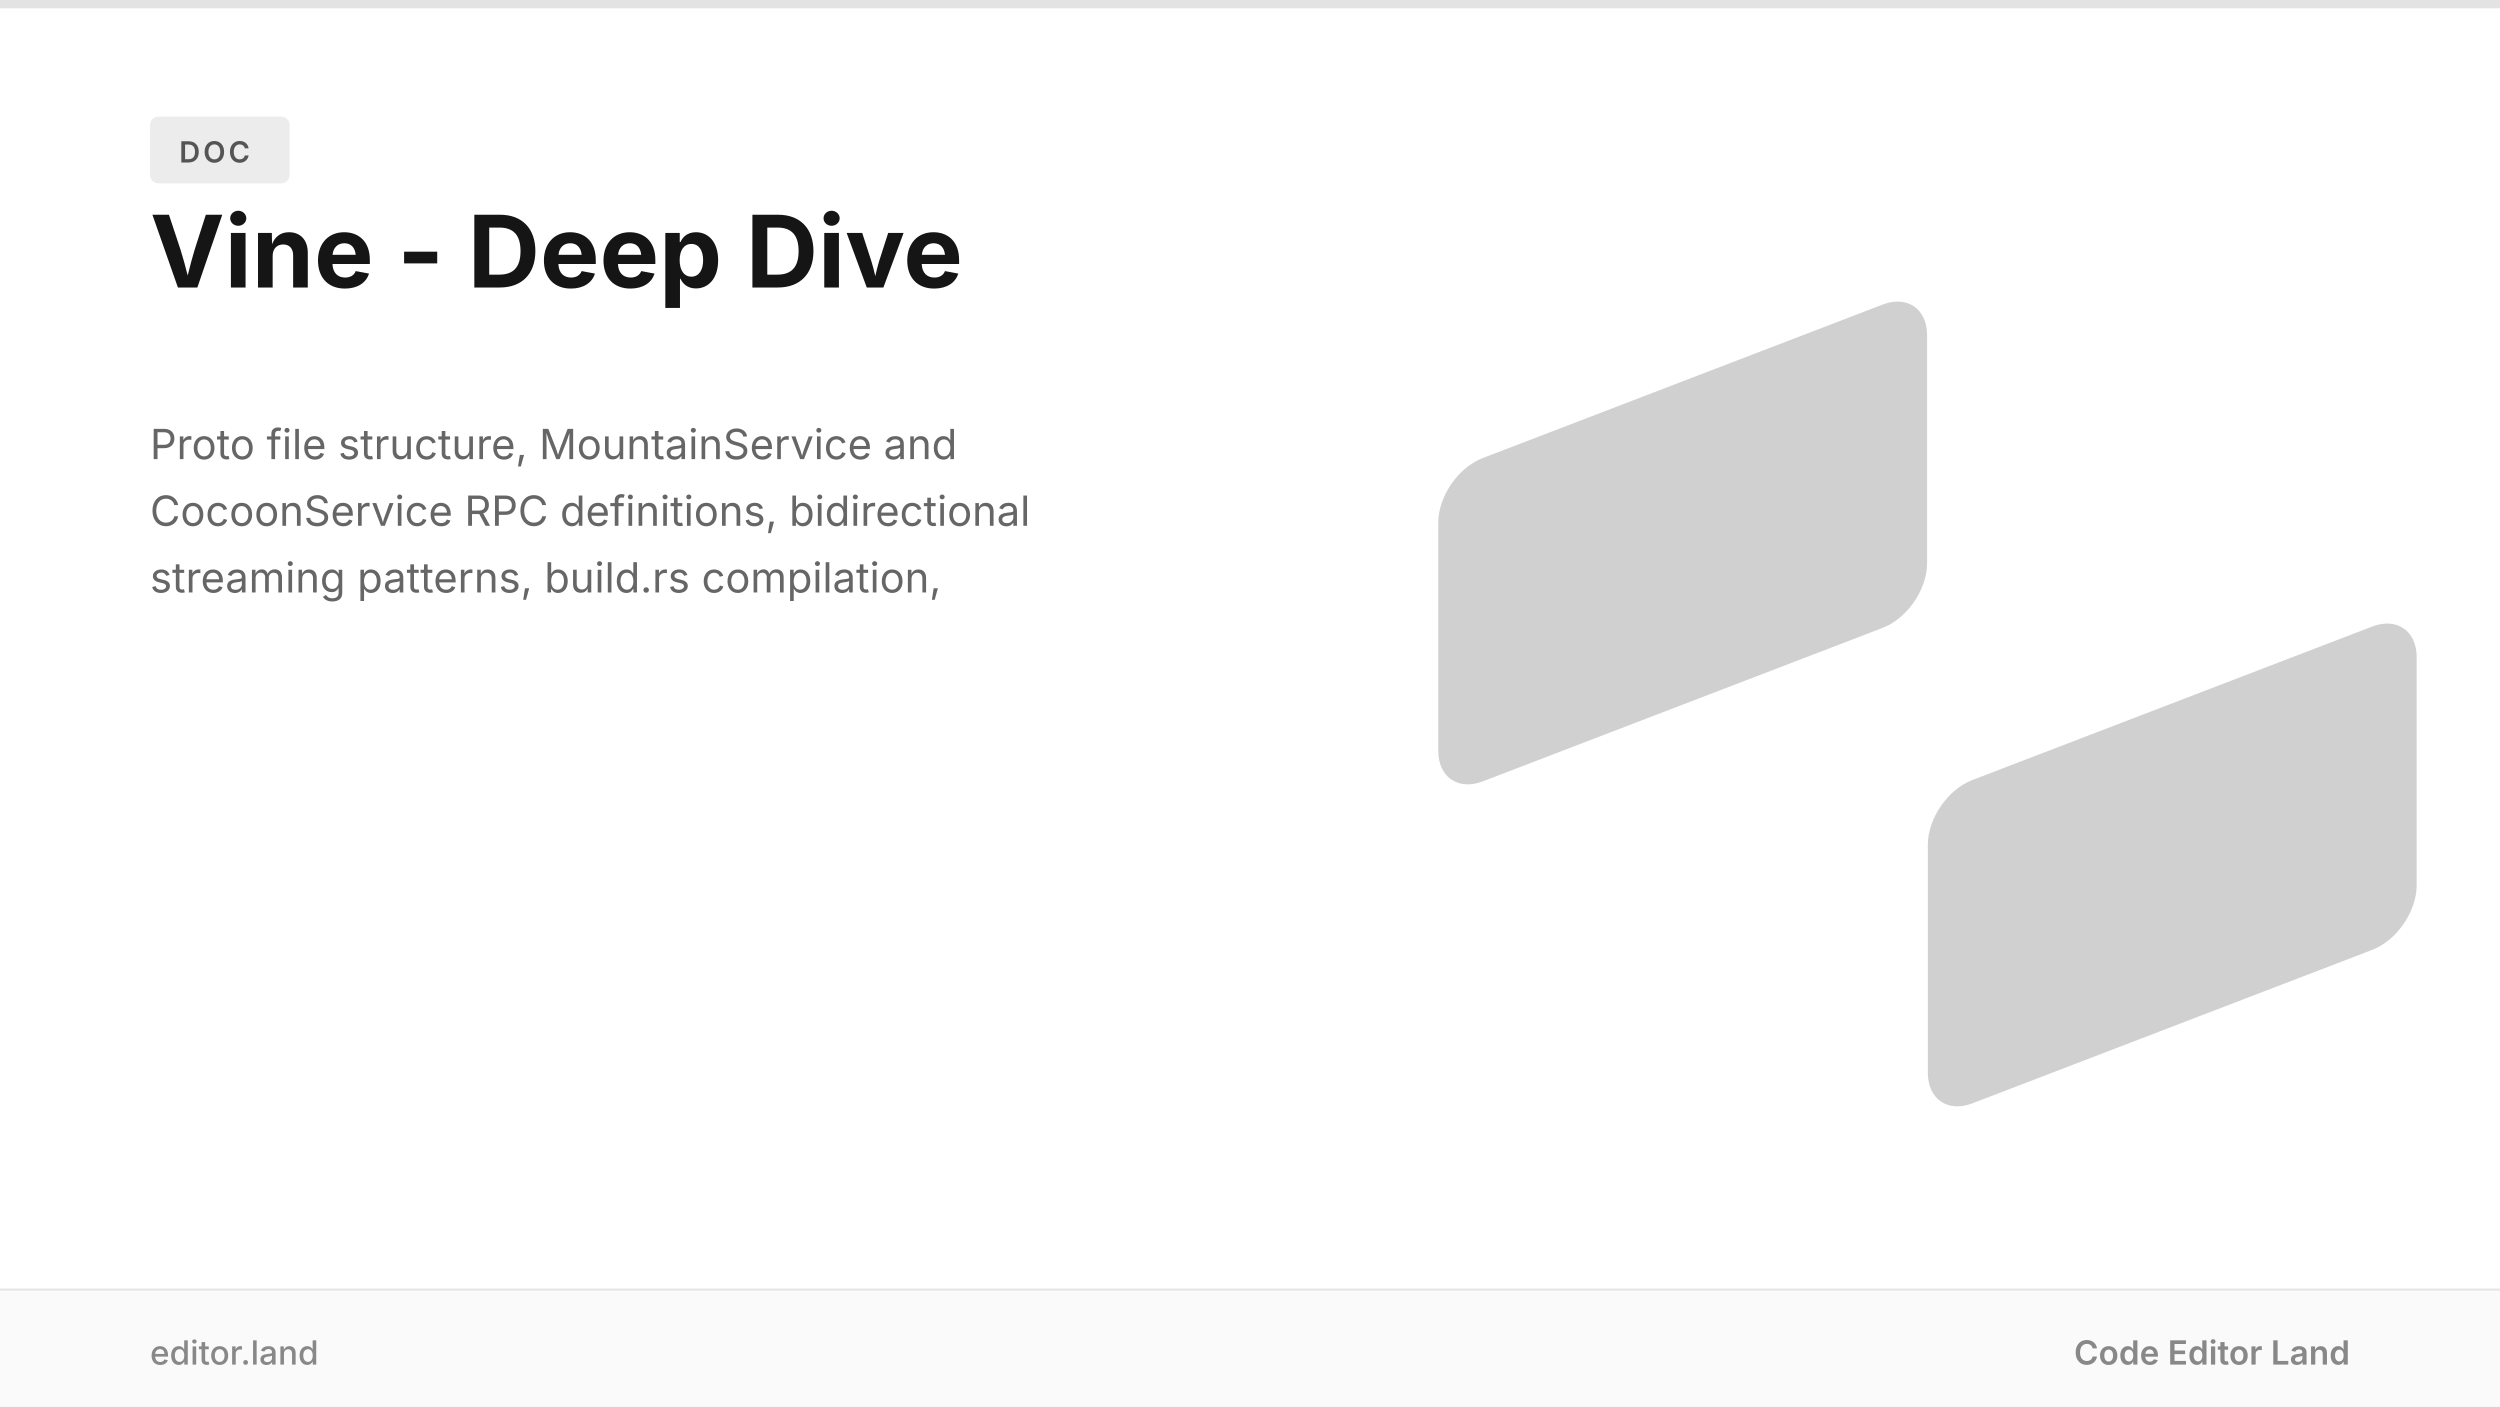
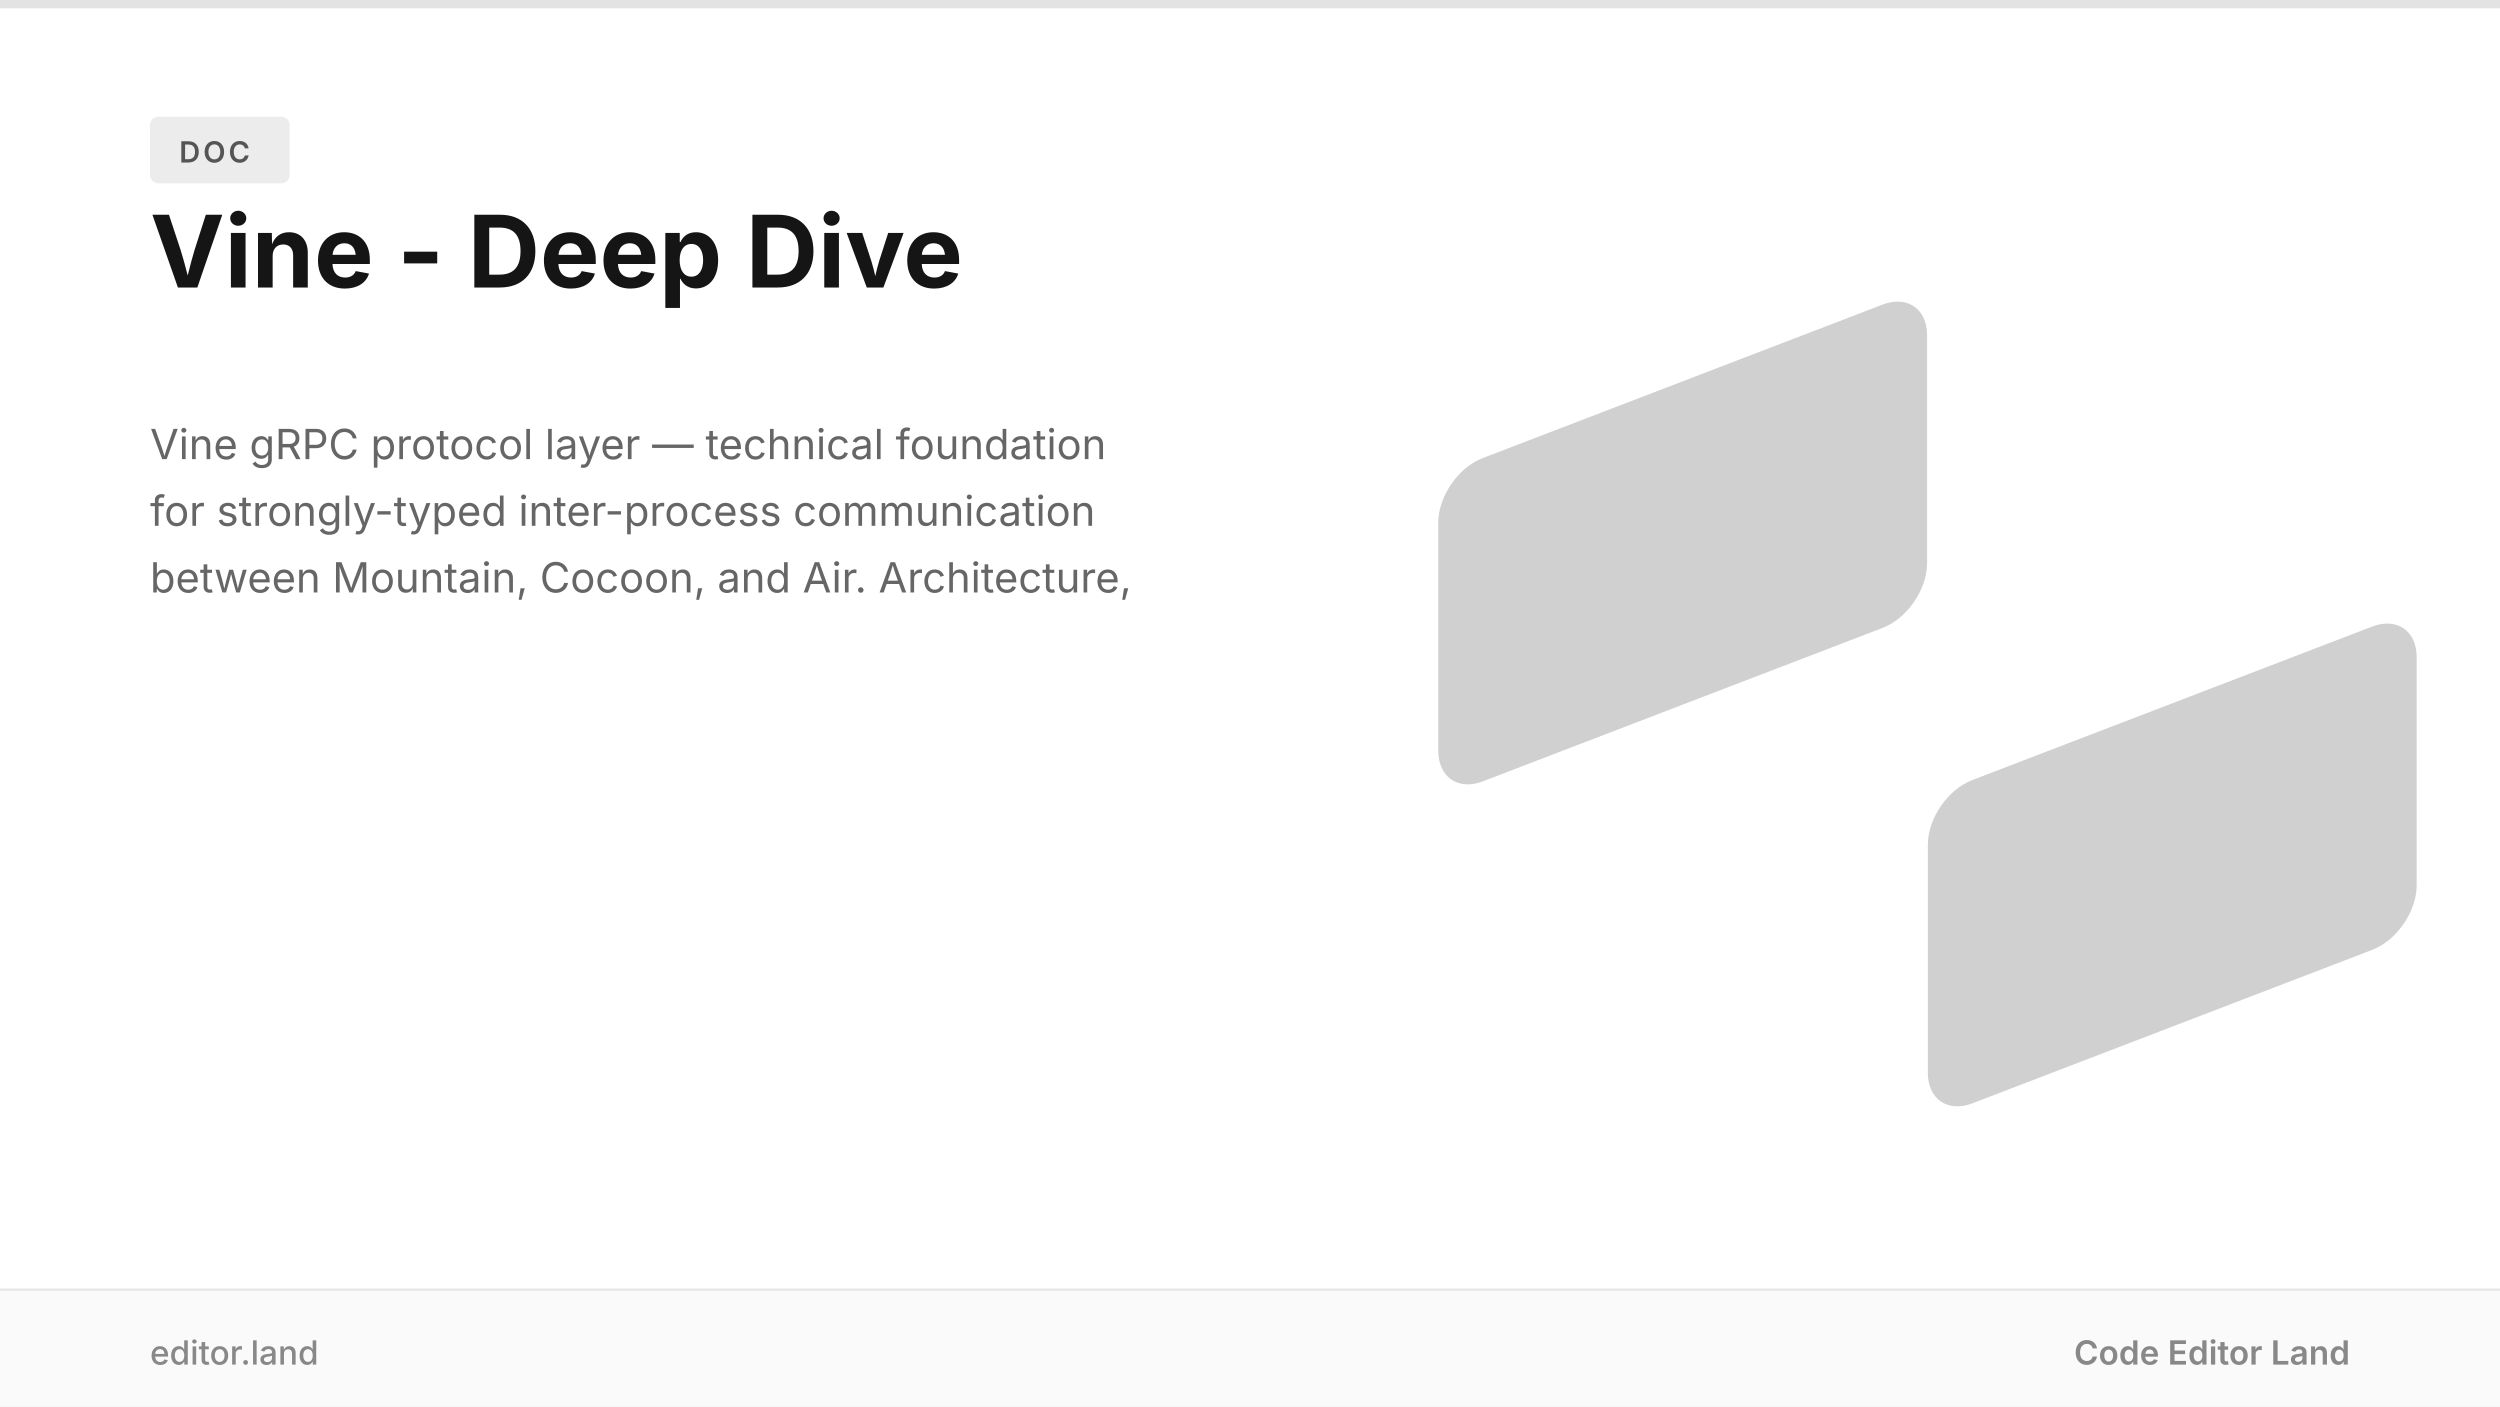
<svg xmlns="http://www.w3.org/2000/svg" width="1200" height="675" viewBox="0 0 1200 675">
  <path fill="#fff" d="M0 0h1200v675H0z" />
  <path fill="#151515" fill-opacity=".12" d="M0 0h1200v4H0z" />
  <rect width="1005.28" height="620.771" fill="#151515" fill-opacity=".2" rx="91.389" transform="matrix(-.2334 .08959 0 .25 925 138)" />
  <rect width="1005.28" height="620.771" fill="#151515" fill-opacity=".2" rx="91.389" transform="matrix(-.2334 .08959 0 .25 1160 292.55)" />
  <rect width="67" height="32" x="72" y="56" fill="#151515" fill-opacity=".08" rx="4" />
  <text x="86" y="78" fill="#555" font-family="system-ui, -apple-system, 'Segoe UI', sans-serif" font-size="14" font-weight="600" letter-spacing=".1em">DOC</text>
  <text x="72" y="138" fill="#151515" font-family="system-ui, -apple-system, 'Segoe UI', sans-serif" font-size="48" font-weight="700">Vine - Deep Dive</text>
-   <text x="72" y="220.4" fill="#666" font-family="system-ui, -apple-system, 'Segoe UI', sans-serif" font-size="20" font-weight="400">Proto file structure, MountainService and</text>
-   <text x="72" y="252.4" fill="#666" font-family="system-ui, -apple-system, 'Segoe UI', sans-serif" font-size="20" font-weight="400">CocoonService RPC definitions, bidirectional</text>
-   <text x="72" y="284.4" fill="#666" font-family="system-ui, -apple-system, 'Segoe UI', sans-serif" font-size="20" font-weight="400">streaming patterns, build.rs compilation,</text>
+   <text x="72" y="220.4" fill="#666" font-family="system-ui, -apple-system, 'Segoe UI', sans-serif" font-size="20" font-weight="400">Vine gRPC protocol layer — technical foundation</text>
+   <text x="72" y="252.4" fill="#666" font-family="system-ui, -apple-system, 'Segoe UI', sans-serif" font-size="20" font-weight="400">for strongly-typed inter-process communication</text>
+   <text x="72" y="284.4" fill="#666" font-family="system-ui, -apple-system, 'Segoe UI', sans-serif" font-size="20" font-weight="400">between Mountain, Cocoon, and Air. Architecture,</text>
  <path fill="#fafafa" d="M0 619h1200v56H0z" />
  <path stroke="#e5e5e5" d="M0 619h1200" />
  <text x="72" y="655" fill="#888" font-family="system-ui, -apple-system, 'Segoe UI', sans-serif" font-size="16" font-weight="500">editor.land</text>
  <text x="1128" y="655" fill="#888" font-family="system-ui, -apple-system, 'Segoe UI', sans-serif" font-size="16" font-weight="600" text-anchor="end">Code Editor Land</text>
</svg>
